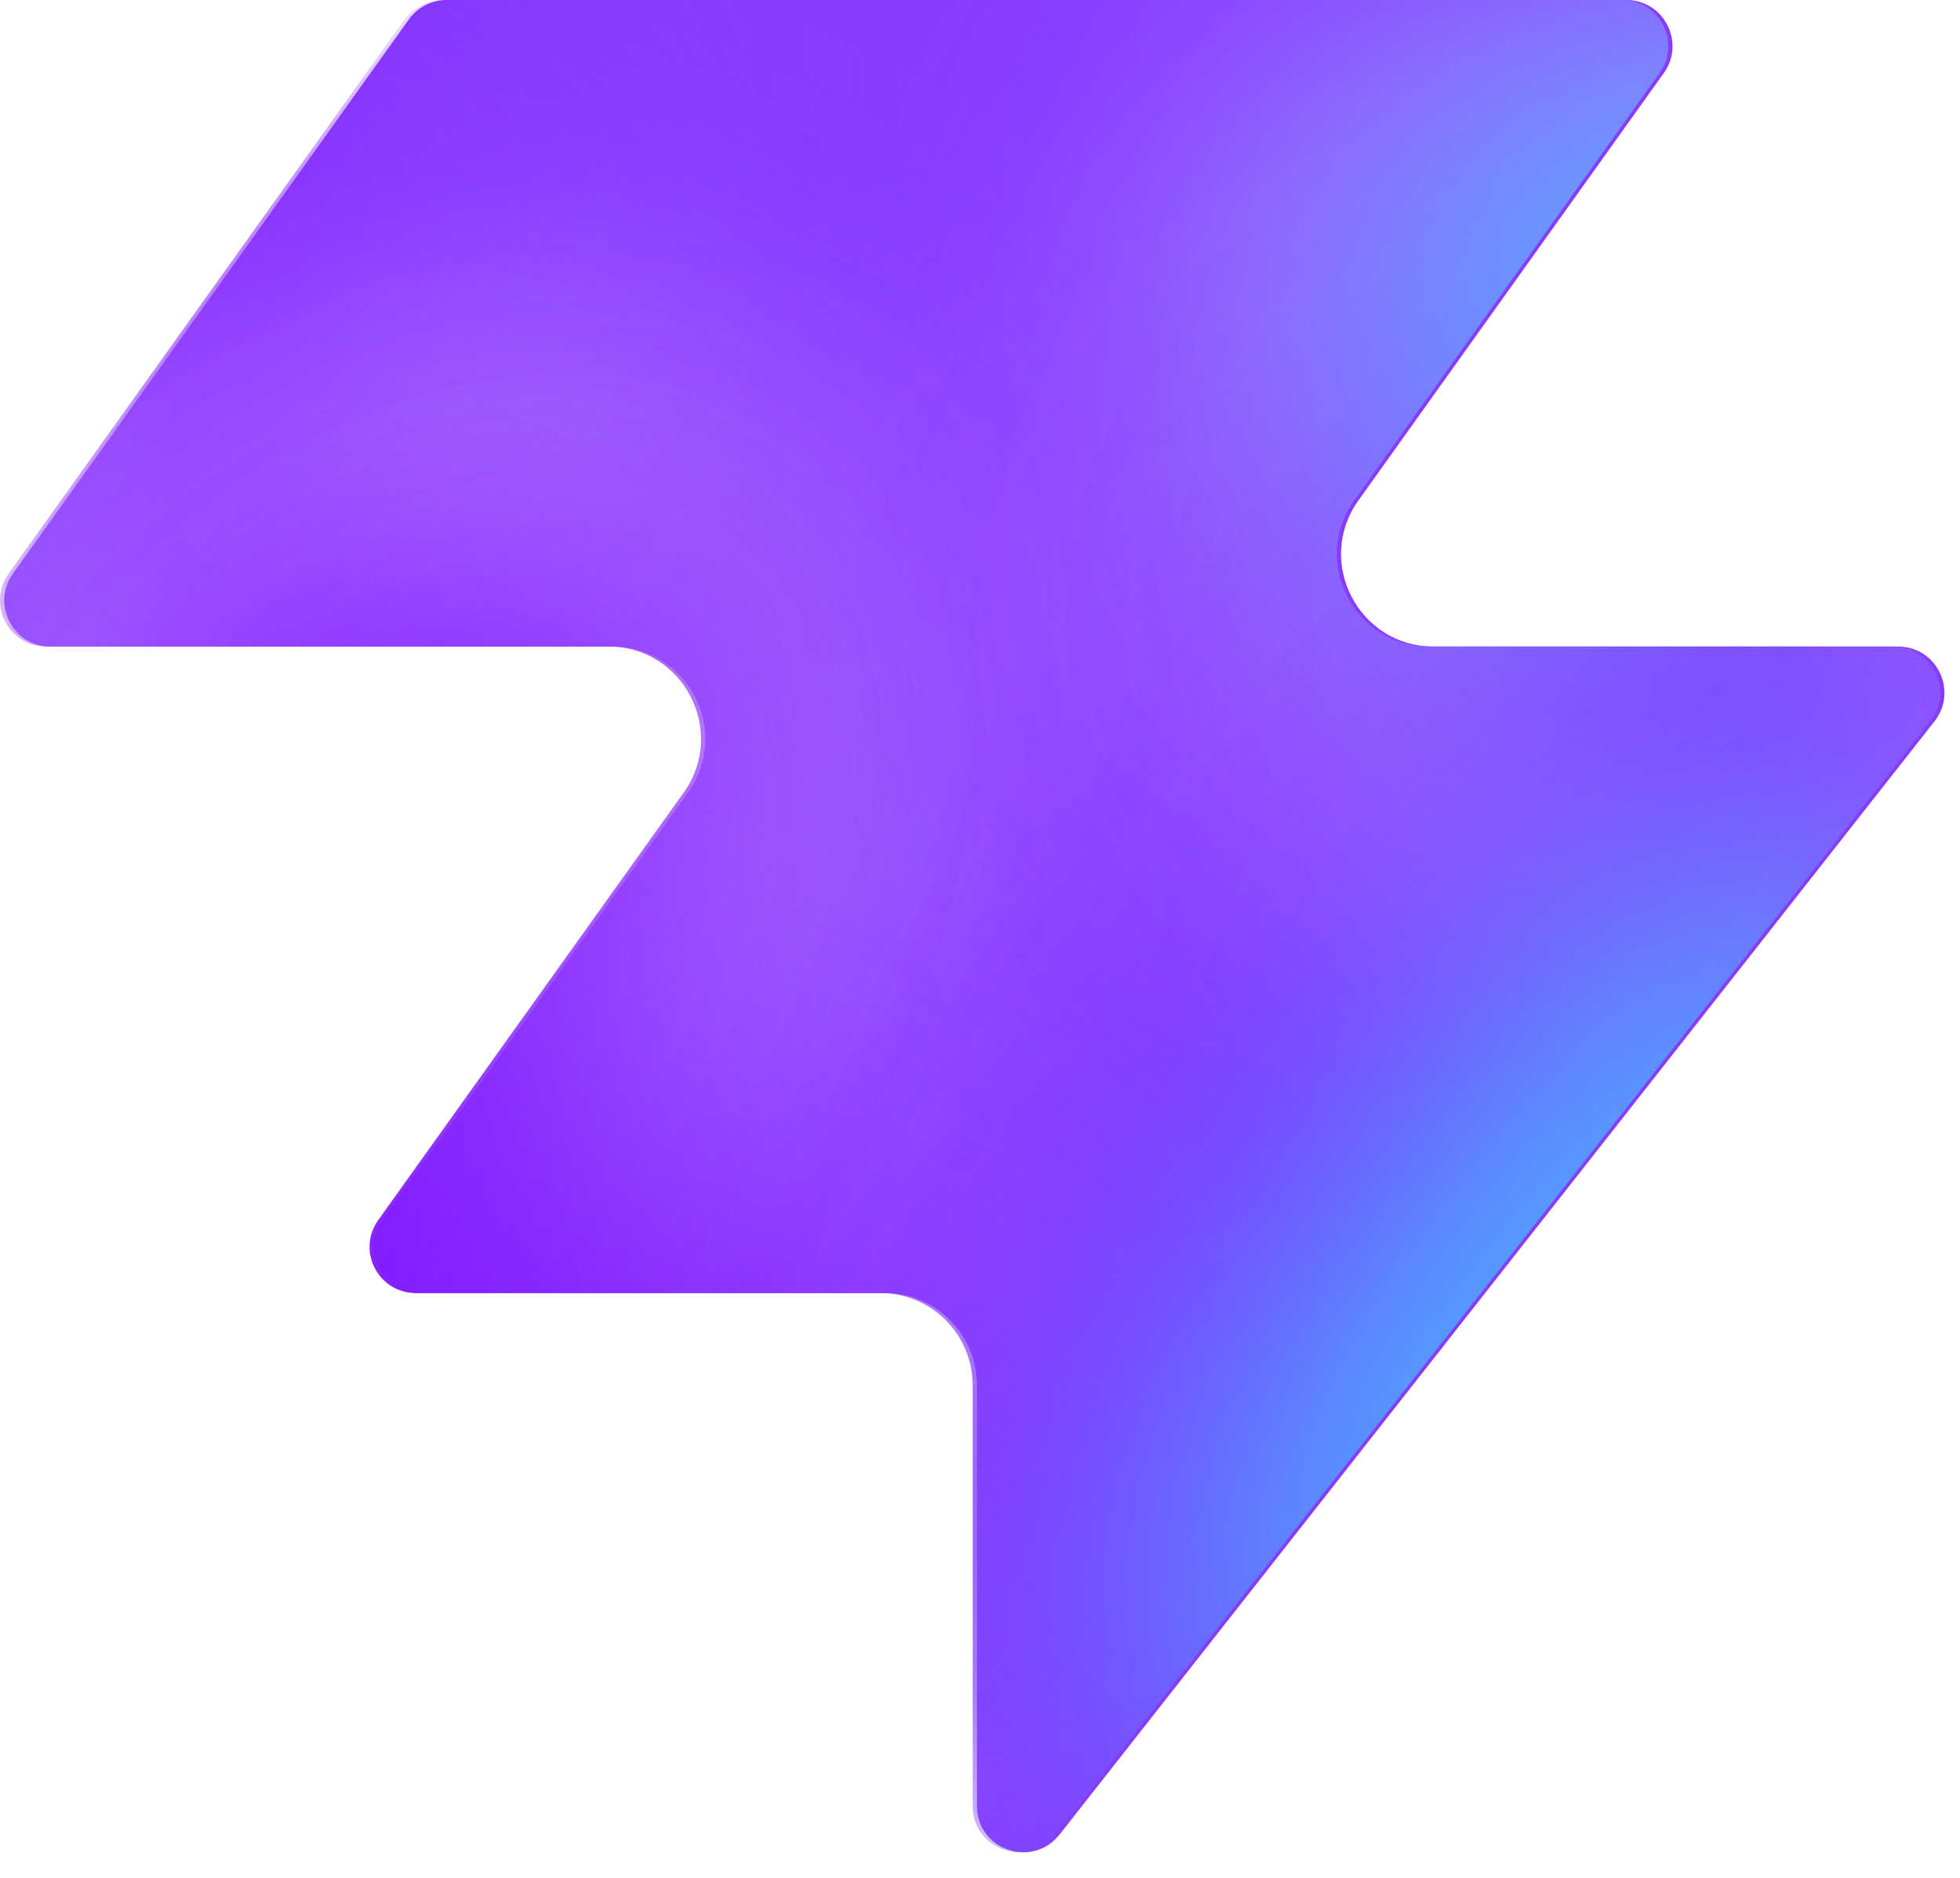
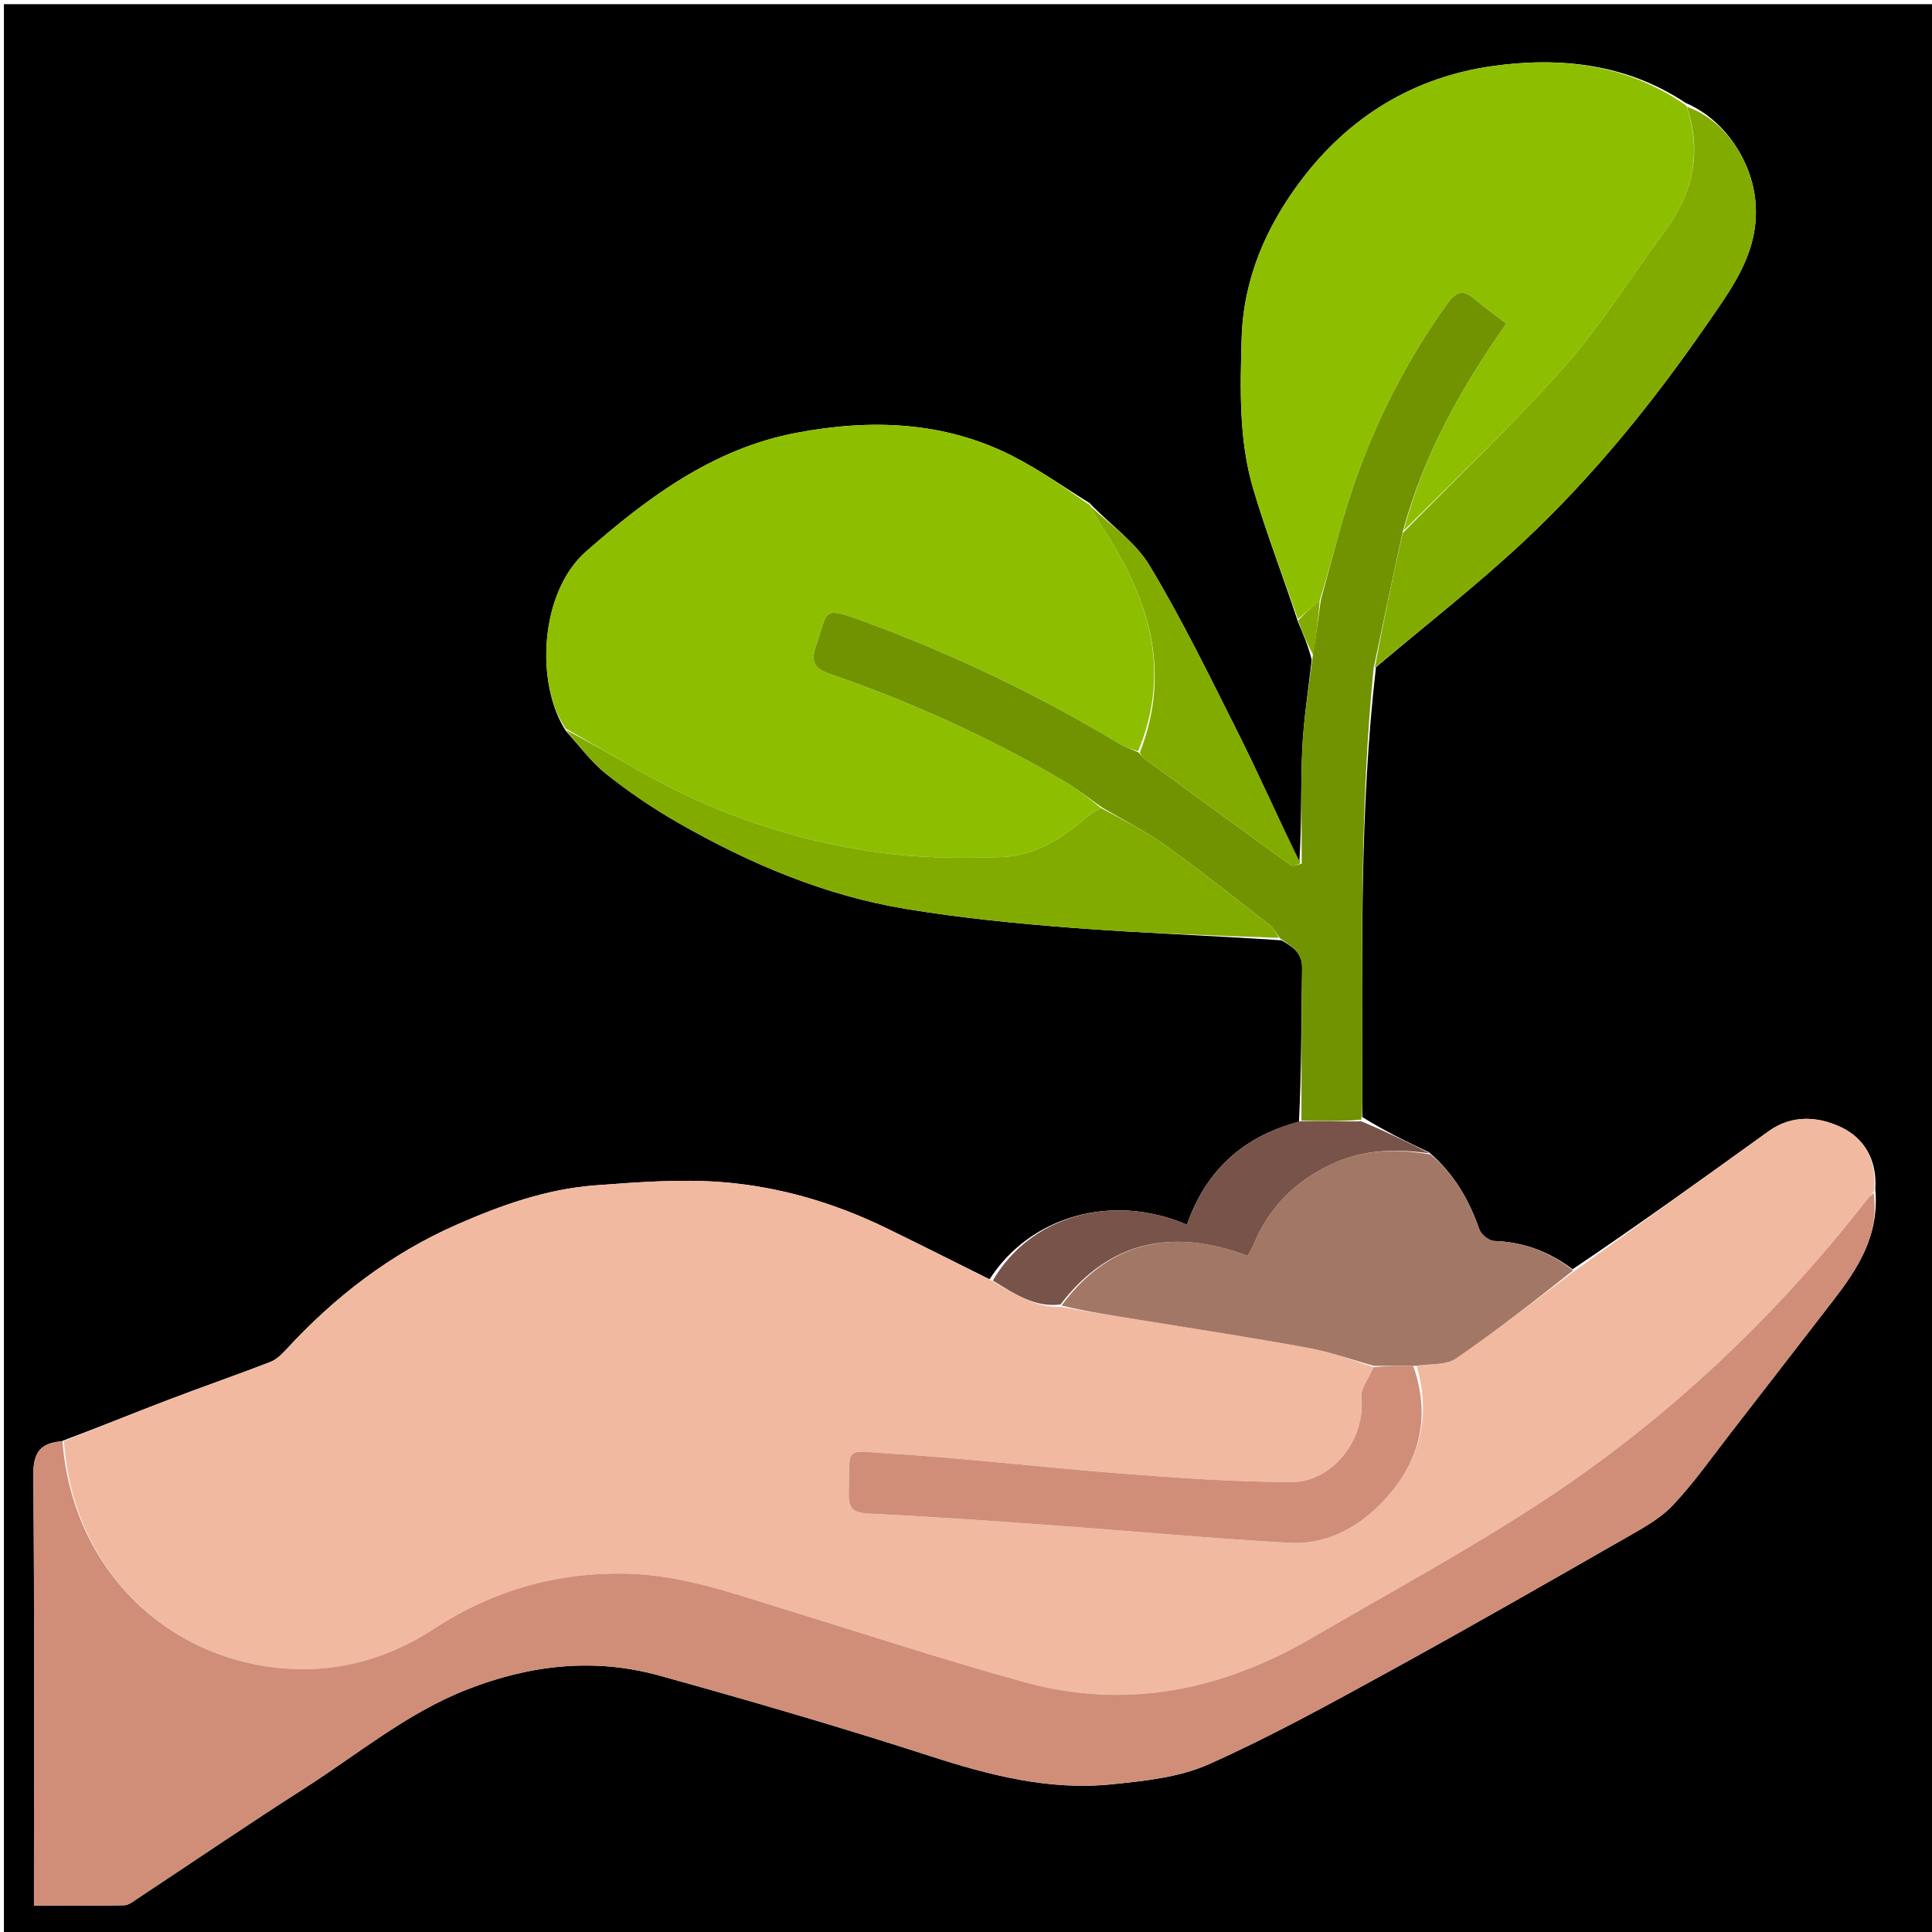
- <svg xmlns="http://www.w3.org/2000/svg" width="48" height="46" fill="none" viewBox="0 0 48 46">
-   <path fill="#863bff" d="M25.946 44.938c-.664.845-2.021.375-2.021-.698V33.937a2.26 2.26 0 0 0-2.262-2.262H10.287c-.92 0-1.456-1.04-.92-1.788l7.48-10.471c1.07-1.497 0-3.578-1.842-3.578H1.237c-.92 0-1.456-1.04-.92-1.788L10.013.474c.214-.297.556-.474.92-.474h28.894c.92 0 1.456 1.04.92 1.788l-7.48 10.471c-1.07 1.498 0 3.579 1.842 3.579h11.377c.943 0 1.473 1.088.89 1.83L25.947 44.94z" style="fill:#863bff;fill:color(display-p3 .525 .23 1);fill-opacity:1" />
-   <mask id="a" width="48" height="46" x="0" y="0" maskUnits="userSpaceOnUse" style="mask-type:alpha">
-     <path fill="#000" d="M25.842 44.938c-.664.844-2.021.375-2.021-.698V33.937a2.26 2.26 0 0 0-2.262-2.262H10.183c-.92 0-1.456-1.04-.92-1.788l7.48-10.471c1.07-1.498 0-3.579-1.842-3.579H1.133c-.92 0-1.456-1.04-.92-1.787L9.91.473c.214-.297.556-.474.92-.474h28.894c.92 0 1.456 1.04.92 1.788l-7.48 10.471c-1.07 1.498 0 3.578 1.842 3.578h11.377c.943 0 1.473 1.088.89 1.832L25.843 44.94z" style="fill:#000;fill-opacity:1" />
-   </mask>
-   <g mask="url(#a)">
-     <g filter="url(#b)">
-       <ellipse cx="5.508" cy="14.704" fill="#ede6ff" rx="5.508" ry="14.704" style="fill:#ede6ff;fill:color(display-p3 .927 .903 1);fill-opacity:1" transform="matrix(.00324 1 1 -.00324 -4.47 31.516)" />
-     </g>
-     <g filter="url(#c)">
-       <ellipse cx="10.399" cy="29.851" fill="#ede6ff" rx="10.399" ry="29.851" style="fill:#ede6ff;fill:color(display-p3 .927 .903 1);fill-opacity:1" transform="matrix(.00324 1 1 -.00324 -39.328 7.883)" />
-     </g>
-     <g filter="url(#d)">
-       <ellipse cx="5.508" cy="30.487" fill="#7e14ff" rx="5.508" ry="30.487" style="fill:#7e14ff;fill:color(display-p3 .492 .077 1);fill-opacity:1" transform="rotate(89.814 -25.913 -14.639)scale(1 -1)" />
-     </g>
-     <g filter="url(#e)">
-       <ellipse cx="5.508" cy="30.599" fill="#7e14ff" rx="5.508" ry="30.599" style="fill:#7e14ff;fill:color(display-p3 .492 .077 1);fill-opacity:1" transform="rotate(89.814 -32.644 -3.334)scale(1 -1)" />
-     </g>
-     <g filter="url(#f)">
-       <ellipse cx="5.508" cy="30.599" fill="#7e14ff" rx="5.508" ry="30.599" style="fill:#7e14ff;fill:color(display-p3 .492 .077 1);fill-opacity:1" transform="matrix(.00324 1 1 -.00324 -34.34 30.47)" />
-     </g>
-     <g filter="url(#g)">
-       <ellipse cx="14.072" cy="22.078" fill="#ede6ff" rx="14.072" ry="22.078" style="fill:#ede6ff;fill:color(display-p3 .927 .903 1);fill-opacity:1" transform="rotate(93.35 24.506 48.493)scale(-1 1)" />
-     </g>
-     <g filter="url(#h)">
-       <ellipse cx="3.47" cy="21.501" fill="#7e14ff" rx="3.47" ry="21.501" style="fill:#7e14ff;fill:color(display-p3 .492 .077 1);fill-opacity:1" transform="rotate(89.009 28.708 47.59)scale(-1 1)" />
-     </g>
-     <g filter="url(#i)">
-       <ellipse cx="3.47" cy="21.501" fill="#7e14ff" rx="3.47" ry="21.501" style="fill:#7e14ff;fill:color(display-p3 .492 .077 1);fill-opacity:1" transform="rotate(89.009 28.708 47.59)scale(-1 1)" />
-     </g>
-     <g filter="url(#j)">
-       <ellipse cx=".387" cy="8.972" fill="#7e14ff" rx="4.407" ry="29.108" style="fill:#7e14ff;fill:color(display-p3 .492 .077 1);fill-opacity:1" transform="rotate(39.51 .387 8.972)" />
-     </g>
-     <g filter="url(#k)">
-       <ellipse cx="47.523" cy="-6.092" fill="#7e14ff" rx="4.407" ry="29.108" style="fill:#7e14ff;fill:color(display-p3 .492 .077 1);fill-opacity:1" transform="rotate(37.892 47.523 -6.092)" />
-     </g>
-     <g filter="url(#l)">
-       <ellipse cx="41.412" cy="6.333" fill="#47bfff" rx="5.971" ry="9.665" style="fill:#47bfff;fill:color(display-p3 .28 .748 1);fill-opacity:1" transform="rotate(37.892 41.412 6.333)" />
-     </g>
-     <g filter="url(#m)">
-       <ellipse cx="-1.879" cy="38.332" fill="#7e14ff" rx="4.407" ry="29.108" style="fill:#7e14ff;fill:color(display-p3 .492 .077 1);fill-opacity:1" transform="rotate(37.892 -1.88 38.332)" />
-     </g>
-     <g filter="url(#n)">
-       <ellipse cx="-1.879" cy="38.332" fill="#7e14ff" rx="4.407" ry="29.108" style="fill:#7e14ff;fill:color(display-p3 .492 .077 1);fill-opacity:1" transform="rotate(37.892 -1.88 38.332)" />
-     </g>
-     <g filter="url(#o)">
-       <ellipse cx="35.651" cy="29.907" fill="#7e14ff" rx="4.407" ry="29.108" style="fill:#7e14ff;fill:color(display-p3 .492 .077 1);fill-opacity:1" transform="rotate(37.892 35.651 29.907)" />
-     </g>
-     <g filter="url(#p)">
-       <ellipse cx="38.418" cy="32.4" fill="#47bfff" rx="5.971" ry="15.297" style="fill:#47bfff;fill:color(display-p3 .28 .748 1);fill-opacity:1" transform="rotate(37.892 38.418 32.4)" />
-     </g>
-   </g>
-   <defs>
-     <filter id="b" width="60.045" height="41.654" x="-19.77" y="16.149" color-interpolation-filters="sRGB" filterUnits="userSpaceOnUse">
-       <feFlood flood-opacity="0" result="BackgroundImageFix" />
-       <feBlend in="SourceGraphic" in2="BackgroundImageFix" result="shape" />
-       <feGaussianBlur result="effect1_foregroundBlur_2002_17158" stdDeviation="7.659" />
-     </filter>
-     <filter id="c" width="90.34" height="51.437" x="-54.613" y="-7.533" color-interpolation-filters="sRGB" filterUnits="userSpaceOnUse">
-       <feFlood flood-opacity="0" result="BackgroundImageFix" />
-       <feBlend in="SourceGraphic" in2="BackgroundImageFix" result="shape" />
-       <feGaussianBlur result="effect1_foregroundBlur_2002_17158" stdDeviation="7.659" />
-     </filter>
-     <filter id="d" width="79.355" height="29.4" x="-49.64" y="2.03" color-interpolation-filters="sRGB" filterUnits="userSpaceOnUse">
-       <feFlood flood-opacity="0" result="BackgroundImageFix" />
-       <feBlend in="SourceGraphic" in2="BackgroundImageFix" result="shape" />
-       <feGaussianBlur result="effect1_foregroundBlur_2002_17158" stdDeviation="4.596" />
-     </filter>
-     <filter id="e" width="79.579" height="29.4" x="-45.045" y="20.029" color-interpolation-filters="sRGB" filterUnits="userSpaceOnUse">
-       <feFlood flood-opacity="0" result="BackgroundImageFix" />
-       <feBlend in="SourceGraphic" in2="BackgroundImageFix" result="shape" />
-       <feGaussianBlur result="effect1_foregroundBlur_2002_17158" stdDeviation="4.596" />
-     </filter>
-     <filter id="f" width="79.579" height="29.4" x="-43.513" y="21.178" color-interpolation-filters="sRGB" filterUnits="userSpaceOnUse">
-       <feFlood flood-opacity="0" result="BackgroundImageFix" />
-       <feBlend in="SourceGraphic" in2="BackgroundImageFix" result="shape" />
-       <feGaussianBlur result="effect1_foregroundBlur_2002_17158" stdDeviation="4.596" />
-     </filter>
-     <filter id="g" width="74.749" height="58.852" x="15.756" y="-17.901" color-interpolation-filters="sRGB" filterUnits="userSpaceOnUse">
-       <feFlood flood-opacity="0" result="BackgroundImageFix" />
-       <feBlend in="SourceGraphic" in2="BackgroundImageFix" result="shape" />
-       <feGaussianBlur result="effect1_foregroundBlur_2002_17158" stdDeviation="7.659" />
-     </filter>
-     <filter id="h" width="61.377" height="25.362" x="23.548" y="2.284" color-interpolation-filters="sRGB" filterUnits="userSpaceOnUse">
-       <feFlood flood-opacity="0" result="BackgroundImageFix" />
-       <feBlend in="SourceGraphic" in2="BackgroundImageFix" result="shape" />
-       <feGaussianBlur result="effect1_foregroundBlur_2002_17158" stdDeviation="4.596" />
-     </filter>
-     <filter id="i" width="61.377" height="25.362" x="23.548" y="2.284" color-interpolation-filters="sRGB" filterUnits="userSpaceOnUse">
-       <feFlood flood-opacity="0" result="BackgroundImageFix" />
-       <feBlend in="SourceGraphic" in2="BackgroundImageFix" result="shape" />
-       <feGaussianBlur result="effect1_foregroundBlur_2002_17158" stdDeviation="4.596" />
-     </filter>
-     <filter id="j" width="56.045" height="63.649" x="-27.636" y="-22.853" color-interpolation-filters="sRGB" filterUnits="userSpaceOnUse">
-       <feFlood flood-opacity="0" result="BackgroundImageFix" />
-       <feBlend in="SourceGraphic" in2="BackgroundImageFix" result="shape" />
-       <feGaussianBlur result="effect1_foregroundBlur_2002_17158" stdDeviation="4.596" />
-     </filter>
-     <filter id="k" width="54.814" height="64.646" x="20.116" y="-38.415" color-interpolation-filters="sRGB" filterUnits="userSpaceOnUse">
-       <feFlood flood-opacity="0" result="BackgroundImageFix" />
-       <feBlend in="SourceGraphic" in2="BackgroundImageFix" result="shape" />
-       <feGaussianBlur result="effect1_foregroundBlur_2002_17158" stdDeviation="4.596" />
-     </filter>
-     <filter id="l" width="33.541" height="35.313" x="24.641" y="-11.323" color-interpolation-filters="sRGB" filterUnits="userSpaceOnUse">
-       <feFlood flood-opacity="0" result="BackgroundImageFix" />
-       <feBlend in="SourceGraphic" in2="BackgroundImageFix" result="shape" />
-       <feGaussianBlur result="effect1_foregroundBlur_2002_17158" stdDeviation="4.596" />
-     </filter>
-     <filter id="m" width="54.814" height="64.646" x="-29.286" y="6.009" color-interpolation-filters="sRGB" filterUnits="userSpaceOnUse">
-       <feFlood flood-opacity="0" result="BackgroundImageFix" />
-       <feBlend in="SourceGraphic" in2="BackgroundImageFix" result="shape" />
-       <feGaussianBlur result="effect1_foregroundBlur_2002_17158" stdDeviation="4.596" />
-     </filter>
-     <filter id="n" width="54.814" height="64.646" x="-29.286" y="6.009" color-interpolation-filters="sRGB" filterUnits="userSpaceOnUse">
-       <feFlood flood-opacity="0" result="BackgroundImageFix" />
-       <feBlend in="SourceGraphic" in2="BackgroundImageFix" result="shape" />
-       <feGaussianBlur result="effect1_foregroundBlur_2002_17158" stdDeviation="4.596" />
-     </filter>
-     <filter id="o" width="54.814" height="64.646" x="8.244" y="-2.416" color-interpolation-filters="sRGB" filterUnits="userSpaceOnUse">
-       <feFlood flood-opacity="0" result="BackgroundImageFix" />
-       <feBlend in="SourceGraphic" in2="BackgroundImageFix" result="shape" />
-       <feGaussianBlur result="effect1_foregroundBlur_2002_17158" stdDeviation="4.596" />
-     </filter>
-     <filter id="p" width="39.409" height="43.623" x="18.713" y="10.588" color-interpolation-filters="sRGB" filterUnits="userSpaceOnUse">
-       <feFlood flood-opacity="0" result="BackgroundImageFix" />
-       <feBlend in="SourceGraphic" in2="BackgroundImageFix" result="shape" />
-       <feGaussianBlur result="effect1_foregroundBlur_2002_17158" stdDeviation="4.596" />
-     </filter>
-   </defs>
+ <svg xmlns="http://www.w3.org/2000/svg" version="1.1" id="Layer_1" x="0px" y="0px" width="100%" viewBox="0 0 512 512" enable-background="new 0 0 512 512" xml:space="preserve">
+   <path fill="#000000" opacity="1" stroke="none" d=" M308,513   C205.358,513 103.217,513 1.037,513   C1.037,342.4 1.037,171.8 1.037,1.1   C171.558,1.1 342.117,1.1 512.838,1.1   C512.838,171.667 512.838,342.333 512.838,513   C444.8,513 376.65,513 308,513  M378.705,305.372   C372.838,302.564 366.971,299.756 361.025,296.021   C361.017,294.189 360.999,292.356 361.001,290.524   C361.033,252.688 360.256,214.829 364.646,176.805   C377.709,165.761 391.244,155.221 403.723,143.552   C422.29,126.19 438.244,106.423 452.654,85.512   C459.288,75.885 466.421,66.399 465.192,53.234   C464.218,42.795 457.208,31.753 446.732,27.282   C431.035,16.857 413.342,15.008 395.52,17.512   C374.802,20.424 357.657,30.786 344.887,47.672   C335.487,60.103 329.492,73.945 329.049,89.726   C328.674,103.099 328.284,116.599 332.122,129.569   C335.571,141.223 339.981,152.593 343.996,164.842   C345.32,167.927 346.645,171.012 347.618,174.828   C346.746,182.765 345.456,190.684 345.106,198.644   C344.663,208.713 344.985,218.815 344.322,228.664   C338.836,216.979 333.591,205.174 327.805,193.64   C320.411,178.898 313.153,164.031 304.676,149.916   C300.938,143.693 294.34,139.189 288.736,133.304   C281.961,129.126 275.433,124.466 268.364,120.866   C250.129,111.578 230.647,110.991 211.053,114.703   C189.052,118.871 171.701,131.764 155.301,146.168   C142.98,156.99 141.836,181.292 150.001,193.75   C153.521,197.578 156.633,201.92 160.657,205.112   C166.665,209.877 173.081,214.244 179.739,218.054   C198.616,228.856 218.538,237.318 240.087,240.874   C254.644,243.275 269.391,244.745 284.111,245.878   C302.369,247.284 320.686,247.91 339.616,249.192   C342.478,250.884 345.143,252.429 345.072,256.598   C344.843,270.047 344.928,283.501 344.236,297.286   C329.519,301.115 319.556,310.199 314.55,324.553   C294.596,315.995 272.939,322.351 262.248,339.023   C253.082,334.475 243.946,329.863 234.742,325.392   C221.047,318.738 206.503,314.476 191.438,313.283   C180.287,312.4 168.934,313.299 157.726,314.133   C144.838,315.091 132.741,319.407 120.97,324.581   C103.462,332.278 88.675,343.685 75.791,357.705   C74.603,358.997 73.182,360.346 71.595,360.957   C62.549,364.441 53.384,367.618 44.328,371.077   C35.162,374.578 26.075,378.286 16.163,381.988   C10.673,382.433 8.787,384.984 8.839,390.848   C9.16,426.997 9,463.15 9,499.301   C9,501.077 9,502.852 9,504.995   C17.342,504.995 25.139,505.065 32.931,504.917   C34.065,504.896 35.244,503.932 36.293,503.238   C51.092,493.459 65.746,483.455 80.691,473.906   C94.777,464.907 107.744,454.057 123.531,447.825   C140.196,441.245 157.334,439.226 174.652,444.021   C198.712,450.682 222.7,457.675 246.452,465.354   C262.225,470.454 278.02,474.56 294.634,472.854   C303.319,471.963 312.503,471.034 320.314,467.55   C336.769,460.211 352.615,451.447 368.44,442.773   C389.431,431.268 410.198,419.353 430.977,407.467   C435.341,404.97 439.991,402.446 443.362,398.858   C449.053,392.801 453.861,385.91 458.979,379.323   C467.885,367.86 476.736,356.356 485.624,344.88   C492.227,336.354 498.103,327.554 496.968,315.129   C497.489,307.64 494.257,301.683 487.789,298.667   C481.66,295.809 474.801,295.401 468.695,299.793   C451.456,312.191 434.233,324.609 416.737,336.377   C410.589,331.679 403.729,329.125 395.918,328.863   C394.56,328.818 392.535,327.172 392.06,325.827   C389.336,318.103 385.52,311.196 378.705,305.372  z" />
+   <path fill="#F2B9A1" opacity="1" stroke="none" d=" M16.954,381.903   C26.075,378.286 35.162,374.578 44.328,371.077   C53.384,367.618 62.549,364.441 71.595,360.957   C73.182,360.346 74.603,358.997 75.791,357.705   C88.675,343.685 103.462,332.278 120.97,324.581   C132.741,319.407 144.838,315.091 157.726,314.133   C168.934,313.299 180.287,312.4 191.438,313.283   C206.503,314.476 221.047,318.738 234.742,325.392   C243.946,329.863 253.082,334.475 262.746,339.354   C268.796,342.824 274.131,346.567 281.269,346.337   C288.23,347.654 294.924,348.629 301.6,349.712   C316.592,352.142 331.608,354.447 346.546,357.176   C352.48,358.26 358.233,360.334 364.017,362.313   C362.839,365.236 360.533,367.927 360.788,370.348   C361.929,381.187 353.351,392.793 342.217,392.77   C327.289,392.74 312.342,391.672 297.444,390.53   C276.753,388.944 256.125,386.439 235.419,385.181   C223.384,384.45 225.327,383.167 224.925,395.694   C224.792,399.864 226.228,400.925 230.318,401.121   C246.411,401.891 262.488,403.035 278.559,404.198   C299.591,405.719 320.595,407.673 341.644,408.863   C350.634,409.372 358.646,405.575 365.092,399.303   C375.761,388.923 379.622,376.541 375.414,361.992   C379.224,361.383 383.298,361.785 385.876,360.012   C396.499,352.707 406.668,344.742 417.003,337.019   C434.233,324.609 451.456,312.191 468.695,299.793   C474.801,295.401 481.66,295.809 487.789,298.667   C494.257,301.683 497.489,307.64 496.626,315.74   C495.816,316.822 495.292,317.251 494.887,317.772   C470.359,349.274 441.63,376.397 408.256,398.219   C388.647,411.041 367.972,422.24 347.709,434.052   C323.85,447.959 298.439,453.222 271.45,445.773   C250.128,439.887 229.085,432.986 207.938,426.471   C194.289,422.265 180.768,417.41 166.287,417.046   C147.809,416.581 130.72,421.395 115.24,431.523   C101.856,440.28 87.163,443.904 71.466,441.734   C40.855,437.504 18.878,413.049 16.954,381.903  z" />
+   <path fill="#D08D78" opacity="1" stroke="none" d=" M16.558,381.946   C18.878,413.049 40.855,437.504 71.466,441.734   C87.163,443.904 101.856,440.28 115.24,431.523   C130.72,421.395 147.809,416.581 166.287,417.046   C180.768,417.41 194.289,422.265 207.938,426.471   C229.085,432.986 250.128,439.887 271.45,445.773   C298.439,453.222 323.85,447.959 347.709,434.052   C367.972,422.24 388.647,411.041 408.256,398.219   C441.63,376.397 470.359,349.274 494.887,317.772   C495.292,317.251 495.816,316.822 496.555,316.164   C498.103,327.554 492.227,336.354 485.624,344.88   C476.736,356.356 467.885,367.86 458.979,379.323   C453.861,385.91 449.053,392.801 443.362,398.858   C439.991,402.446 435.341,404.97 430.977,407.467   C410.198,419.353 389.431,431.268 368.44,442.773   C352.615,451.447 336.769,460.211 320.314,467.55   C312.503,471.034 303.319,471.963 294.634,472.854   C278.02,474.56 262.225,470.454 246.452,465.354   C222.7,457.675 198.712,450.682 174.652,444.021   C157.334,439.226 140.196,441.245 123.531,447.825   C107.744,454.057 94.777,464.907 80.691,473.906   C65.746,483.455 51.092,493.459 36.293,503.238   C35.244,503.932 34.065,504.896 32.931,504.917   C25.139,505.065 17.342,504.995 9,504.995   C9,502.852 9,501.077 9,499.301   C9,463.15 9.16,426.997 8.839,390.848   C8.787,384.984 10.673,382.433 16.558,381.946  z" />
+   <path fill="#8DBF00" opacity="1" stroke="none" d=" M149.884,193.051   C141.836,181.292 142.98,156.99 155.301,146.168   C171.701,131.764 189.052,118.871 211.053,114.703   C230.647,110.991 250.129,111.578 268.364,120.866   C275.433,124.466 281.961,129.126 288.936,133.956   C290.147,136.315 291.096,138.064 292.18,139.724   C304.172,158.078 310.687,177.328 301.619,199.073   C299.869,198.505 298.38,198.142 297.129,197.387   C275.427,184.295 252.704,173.407 228.886,164.666   C217.559,160.509 219.518,161.793 216.298,171.028   C214.636,175.794 216.067,177.263 220.397,178.757   C241.814,186.149 262.372,195.505 281.932,206.969   C285.465,209.04 288.692,211.633 291.745,214.127   C290.319,214.991 289.102,215.59 288.116,216.454   C281.596,222.167 274.208,226.81 265.556,227.123   C254.372,227.528 242.995,227.398 231.949,225.794   C209.95,222.601 189.074,215.486 169.667,204.421   C163.06,200.654 156.478,196.842 149.884,193.051  z" />
+   <path fill="#8DBF00" opacity="1" stroke="none" d=" M343.967,164.089   C339.981,152.593 335.571,141.223 332.122,129.569   C328.284,116.599 328.674,103.099 329.049,89.726   C329.492,73.945 335.487,60.103 344.887,47.672   C357.657,30.786 374.802,20.424 395.52,17.512   C413.342,15.008 431.035,16.857 446.893,28.001   C451.201,40.805 448.436,51.559 440.997,61.559   C432.18,73.41 424.357,86.114 414.617,97.135   C401.122,112.404 386.243,126.449 371.98,140.628   C377.351,120.312 387.317,102.618 399.176,85.749   C395.99,83.303 393.27,81.41 390.781,79.252   C387.814,76.68 385.975,77.128 383.633,80.384   C370.991,97.962 361.817,117.172 355.818,137.929   C353.795,144.932 351.954,151.988 349.737,159.176   C347.618,160.917 345.792,162.503 343.967,164.089  z" />
+   <path fill="#719301" opacity="1" stroke="none" d=" M350.03,159.02   C351.954,151.988 353.795,144.932 355.818,137.929   C361.817,117.172 370.991,97.962 383.633,80.384   C385.975,77.128 387.814,76.68 390.781,79.252   C393.27,81.41 395.99,83.303 399.176,85.749   C387.317,102.618 377.351,120.312 371.743,140.898   C368.997,153.403 366.51,165.248 364.024,177.092   C360.256,214.829 361.033,252.688 361.001,290.524   C360.999,292.356 361.017,294.189 360.776,296.702   C355.316,297.24 350.104,297.097 344.892,296.953   C344.928,283.501 344.843,270.047 345.072,256.598   C345.143,252.429 342.478,250.884 339.241,248.7   C338.082,247.167 337.478,245.892 336.484,245.12   C327.356,238.029 318.314,230.811 308.923,224.082   C303.616,220.279 297.702,217.322 292.061,213.985   C288.692,211.633 285.465,209.04 281.932,206.969   C262.372,195.505 241.814,186.149 220.397,178.757   C216.067,177.263 214.636,175.794 216.298,171.028   C219.518,161.793 217.559,160.509 228.886,164.666   C252.704,173.407 275.427,184.295 297.129,197.387   C298.38,198.142 299.869,198.505 301.708,199.39   C302.466,200.125 302.688,200.619 303.068,200.898   C316.044,210.396 329.019,219.895 342.075,229.282   C342.653,229.697 343.992,229.053 344.977,228.903   C344.985,218.815 344.663,208.713 345.106,198.644   C345.456,190.684 346.746,182.765 347.868,174.061   C348.755,168.536 349.392,163.778 350.03,159.02  z" />
+   <path fill="#A37765" opacity="1" stroke="none" d=" M416.87,336.698   C406.668,344.742 396.499,352.707 385.876,360.012   C383.298,361.785 379.224,361.383 374.958,361.982   C370.741,361.975 367.404,361.966 364.068,361.957   C358.233,360.334 352.48,358.26 346.546,357.176   C331.608,354.447 316.592,352.142 301.6,349.712   C294.924,348.629 288.23,347.654 281.319,345.993   C294.278,328.403 311.149,325.56 330.656,332.788   C331.236,331.706 331.773,330.89 332.133,330.003   C336.146,320.118 343.106,313.137 352.717,308.578   C361.231,304.54 370.042,304.386 379.068,305.955   C385.52,311.196 389.336,318.103 392.06,325.827   C392.535,327.172 394.56,328.818 395.918,328.863   C403.729,329.125 410.589,331.679 416.87,336.698  z" />
+   <path fill="#82AB00" opacity="1" stroke="none" d=" M364.335,176.949   C366.51,165.248 368.997,153.403 371.72,141.288   C386.243,126.449 401.122,112.404 414.617,97.135   C424.357,86.114 432.18,73.41 440.997,61.559   C448.436,51.559 451.201,40.805 447.048,28.312   C457.208,31.753 464.218,42.795 465.192,53.234   C466.421,66.399 459.288,75.885 452.654,85.512   C438.244,106.423 422.29,126.19 403.723,143.552   C391.244,155.221 377.709,165.761 364.335,176.949  z" />
+   <path fill="#82AB00" opacity="1" stroke="none" d=" M291.745,214.127   C297.702,217.322 303.616,220.279 308.923,224.082   C318.314,230.811 327.356,238.029 336.484,245.12   C337.478,245.892 338.082,247.167 338.922,248.541   C320.686,247.91 302.369,247.284 284.111,245.878   C269.391,244.745 254.644,243.275 240.087,240.874   C218.538,237.318 198.616,228.856 179.739,218.054   C173.081,214.244 166.665,209.877 160.657,205.112   C156.633,201.92 153.521,197.578 149.942,193.401   C156.478,196.842 163.06,200.654 169.667,204.421   C189.074,215.486 209.95,222.601 231.949,225.794   C242.995,227.398 254.372,227.528 265.556,227.123   C274.208,226.81 281.596,222.167 288.116,216.454   C289.102,215.59 290.319,214.991 291.745,214.127  z" />
+   <path fill="#785349" opacity="1" stroke="none" d=" M378.887,305.663   C370.042,304.386 361.231,304.54 352.717,308.578   C343.106,313.137 336.146,320.118 332.133,330.003   C331.773,330.89 331.236,331.706 330.656,332.788   C311.149,325.56 294.278,328.403 281.044,345.7   C274.131,346.567 268.796,342.824 263.12,339.366   C272.939,322.351 294.596,315.995 314.55,324.553   C319.556,310.199 329.519,301.115 344.564,297.12   C350.104,297.097 355.316,297.24 360.816,297.166   C366.971,299.756 372.838,302.564 378.887,305.663  z" />
+   <path fill="#82AB00" opacity="1" stroke="none" d=" M344.649,228.783   C343.992,229.053 342.653,229.697 342.075,229.282   C329.019,219.895 316.044,210.396 303.068,200.898   C302.688,200.619 302.466,200.125 302.081,199.414   C310.687,177.328 304.172,158.078 292.18,139.724   C291.096,138.064 290.147,136.315 289.088,134.256   C294.34,139.189 300.938,143.693 304.676,149.916   C313.153,164.031 320.411,178.898 327.805,193.64   C333.591,205.174 338.836,216.979 344.649,228.783  z" />
+   <path fill="#82AA00" opacity="1" stroke="none" d=" M349.737,159.176   C349.392,163.778 348.755,168.536 348.043,173.695   C346.645,171.012 345.32,167.927 343.981,164.465   C345.792,162.503 347.618,160.917 349.737,159.176  z" />
+   <path fill="#D08E79" opacity="1" stroke="none" d=" M364.017,362.313   C367.404,361.966 370.741,361.975 374.533,361.994   C379.622,376.541 375.761,388.923 365.092,399.303   C358.646,405.575 350.634,409.372 341.644,408.863   C320.595,407.673 299.591,405.719 278.559,404.198   C262.488,403.035 246.411,401.891 230.318,401.121   C226.228,400.925 224.792,399.864 224.925,395.694   C225.327,383.167 223.384,384.45 235.419,385.181   C256.125,386.439 276.753,388.944 297.444,390.53   C312.342,391.672 327.289,392.74 342.217,392.77   C353.351,392.793 361.929,381.187 360.788,370.348   C360.533,367.927 362.839,365.236 364.017,362.313  z" />
</svg>
